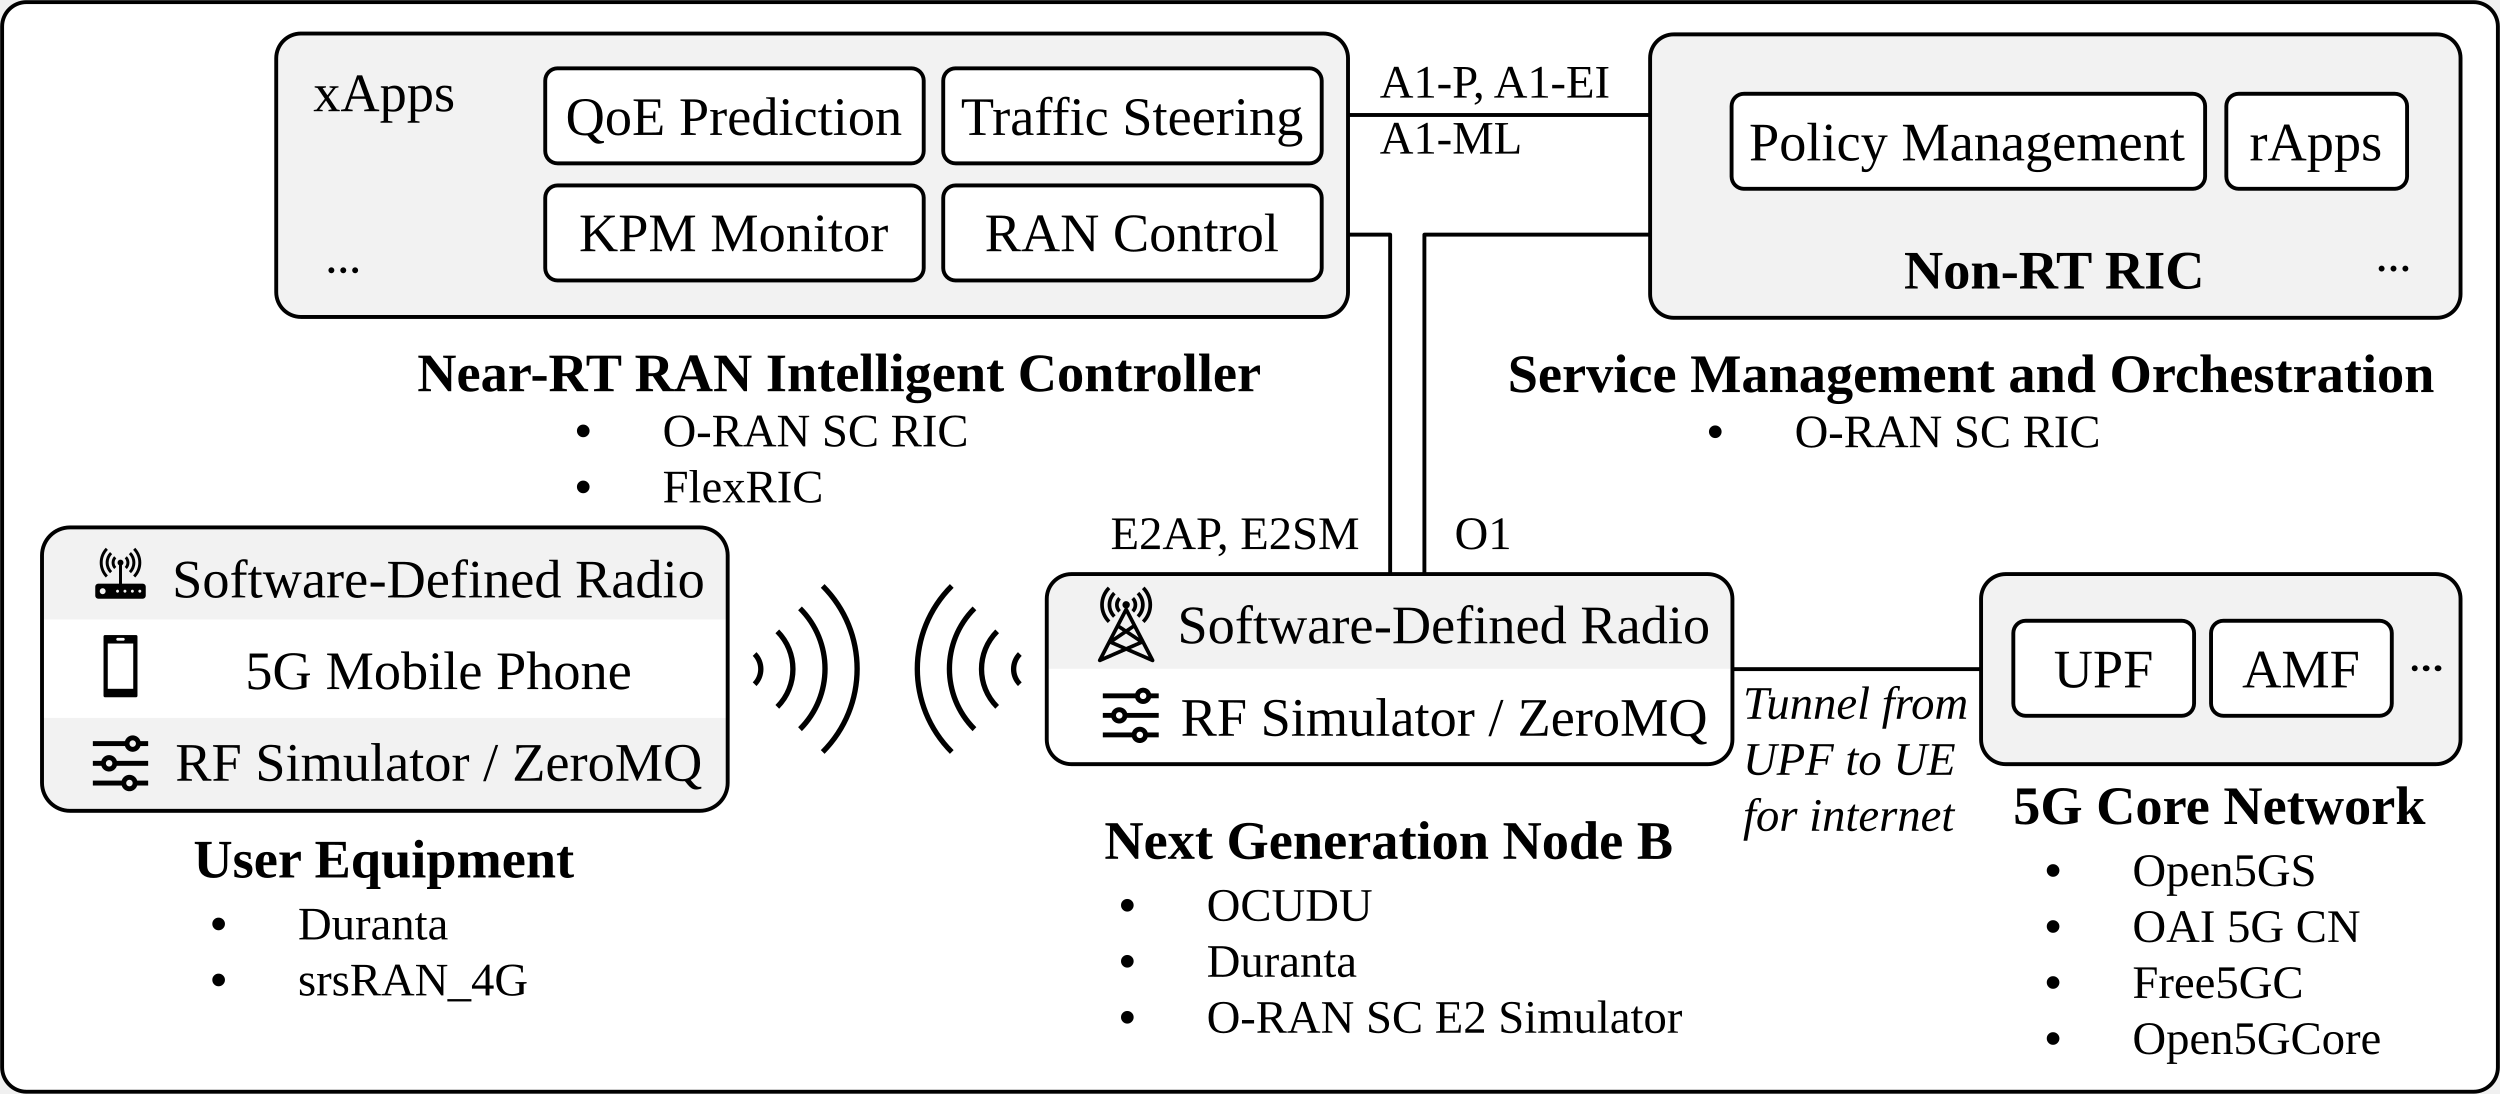
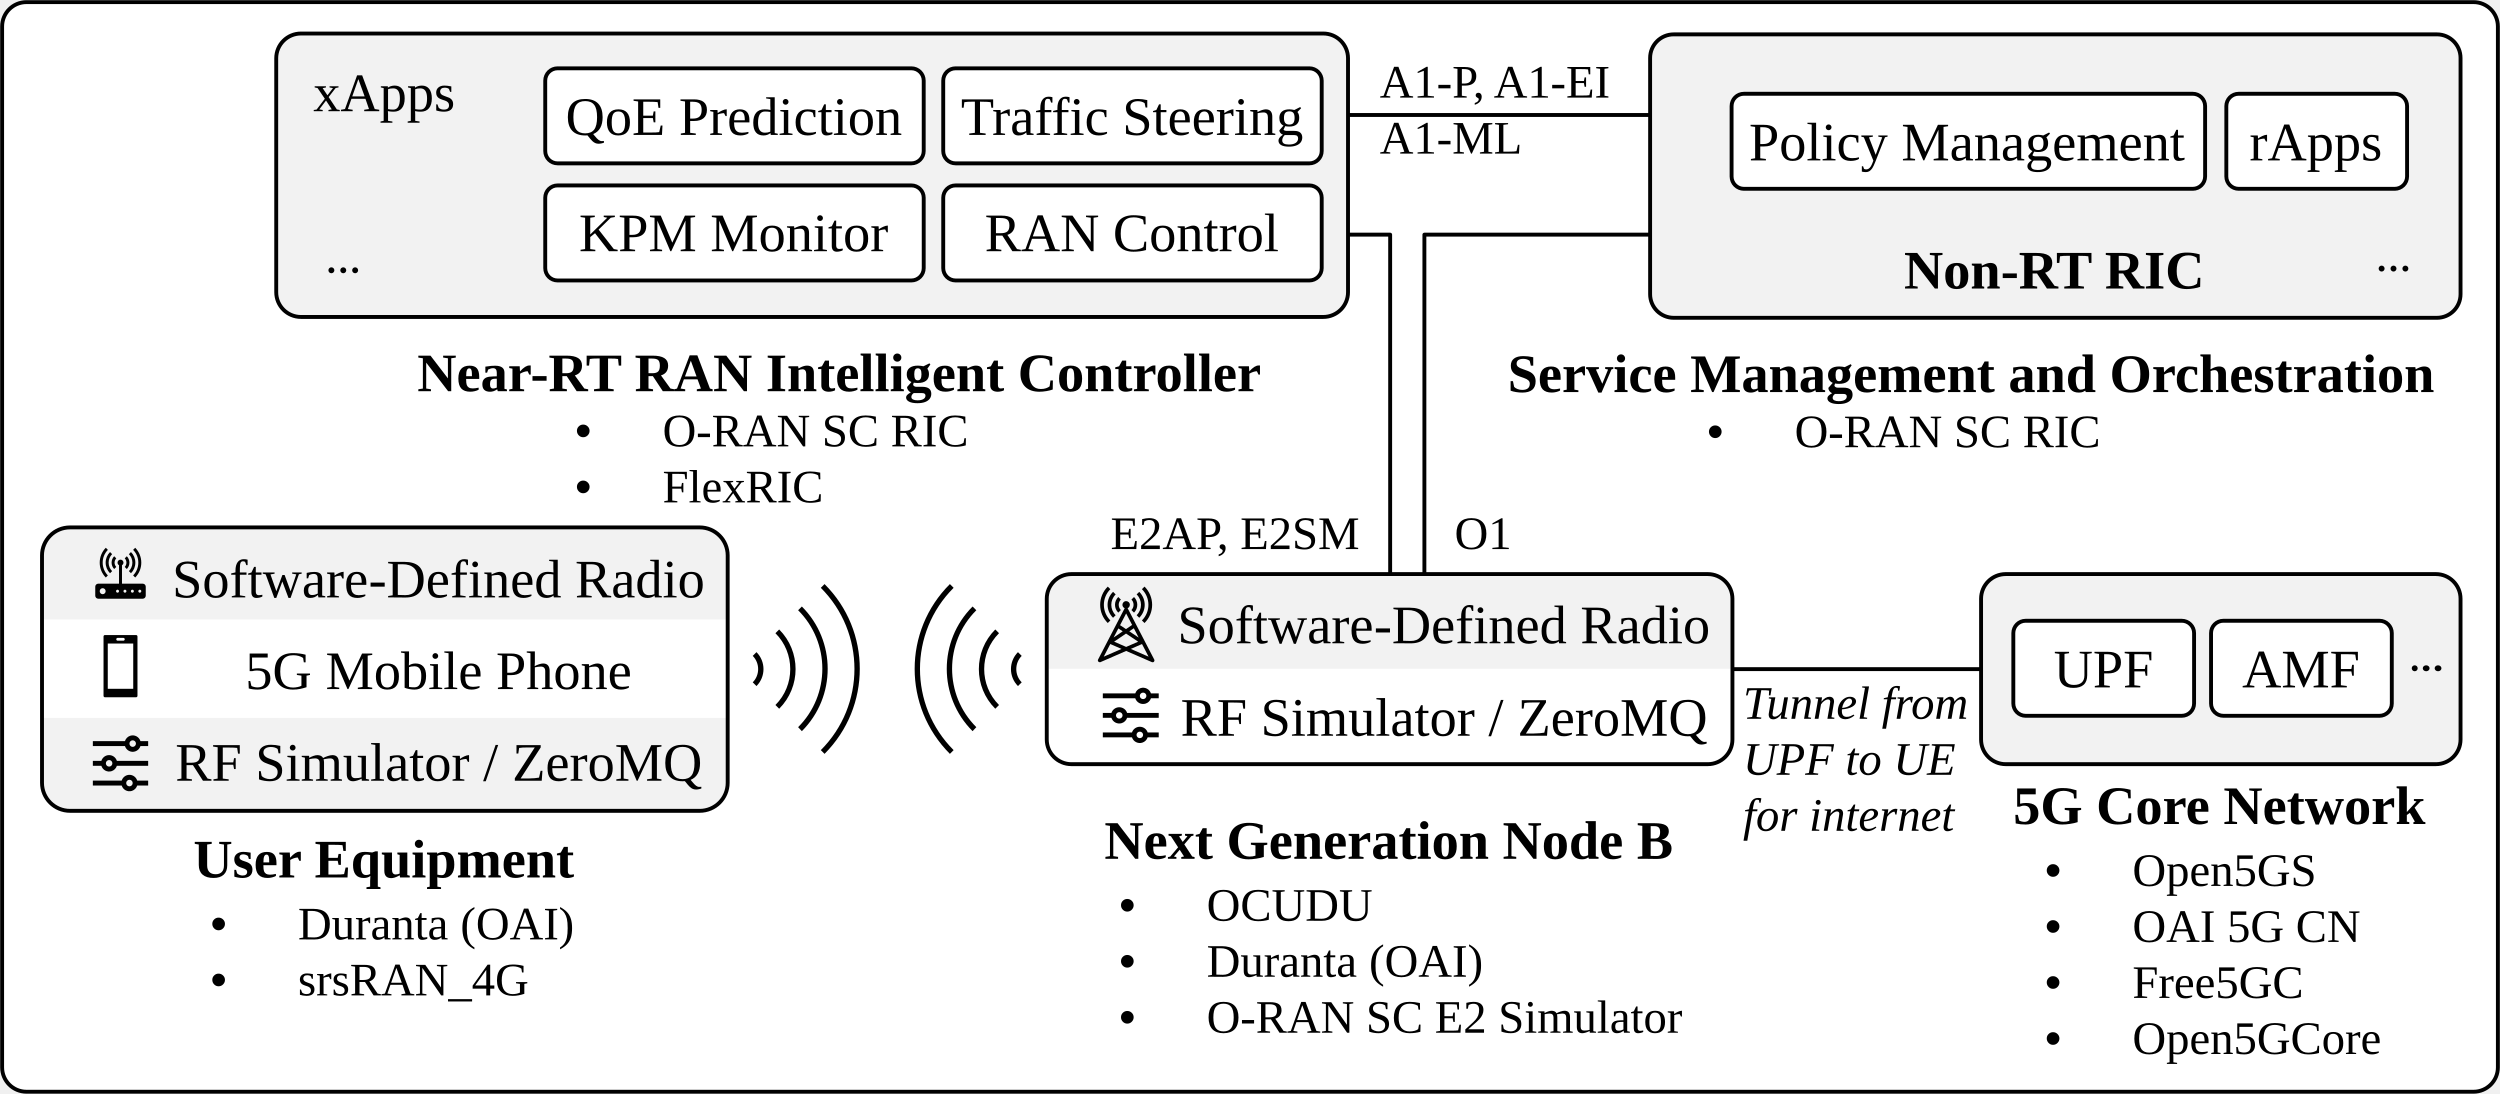
<svg xmlns="http://www.w3.org/2000/svg" width="2946" height="1289" xml:space="preserve" overflow="hidden">
  <g transform="translate(-723 -591)">
    <path d="M725 621.657C725 605.83 737.83 593 753.657 593L3637.34 593C3653.17 593 3666 605.83 3666 621.657L3666 1848.34C3666 1864.17 3653.17 1877 3637.34 1877L753.657 1877C737.83 1877 725 1864.17 725 1848.34Z" fill="#FFFFFF" fill-rule="evenodd" />
    <path d="M2667.5 659.296C2667.5 643.945 2679.94 631.5 2695.3 631.5L3594.7 631.5C3610.06 631.5 3622.5 643.945 3622.5 659.296L3622.5 937.704C3622.5 953.055 3610.06 965.5 3594.7 965.5L2695.3 965.5C2679.94 965.5 2667.5 953.055 2667.5 937.704Z" stroke="#000000" stroke-width="4.583" stroke-miterlimit="8" fill="#F2F2F2" fill-rule="evenodd" />
    <text font-family="Times New Roman,Times New Roman_MSFontService,sans-serif" font-weight="700" font-size="64" transform="matrix(1 0 0 1 2499.7 1053)">Service Management and Orchestration</text>
    <text font-family="Arial,Arial_MSFontService,sans-serif" font-weight="400" font-size="55" transform="matrix(1 0 0 1 2734.66 1118)">•</text>
    <text font-family="Times New Roman,Times New Roman_MSFontService,sans-serif" font-weight="400" font-size="55" transform="matrix(1 0 0 1 2837.79 1118)">O</text>
    <text font-family="Times New Roman,Times New Roman_MSFontService,sans-serif" font-weight="400" font-size="55" transform="matrix(1 0 0 1 2877.32 1118)">-</text>
    <text font-family="Times New Roman,Times New Roman_MSFontService,sans-serif" font-weight="400" font-size="55" transform="matrix(1 0 0 1 2895.65 1118)">RAN SC RIC</text>
    <text font-family="Times New Roman,Times New Roman_MSFontService,sans-serif" font-weight="700" font-size="64" transform="matrix(1 0 0 1 2966.67 931)">Non</text>
    <text font-family="Times New Roman,Times New Roman_MSFontService,sans-serif" font-weight="700" font-size="64" transform="matrix(1 0 0 1 3080.68 931)">-</text>
    <text font-family="Times New Roman,Times New Roman_MSFontService,sans-serif" font-weight="700" font-size="64" transform="matrix(1 0 0 1 3101.88 931)">RT RIC</text>
    <path d="M725.5 622.158C725.5 606.331 738.331 593.5 754.158 593.5L3637.84 593.5C3653.67 593.5 3666.5 606.331 3666.5 622.158L3666.5 1848.84C3666.5 1864.67 3653.67 1877.5 3637.84 1877.5L754.158 1877.5C738.331 1877.5 725.5 1864.67 725.5 1848.84Z" stroke="#000000" stroke-width="4.583" stroke-miterlimit="8" fill="none" fill-rule="evenodd" />
    <text font-family="Times New Roman,Times New Roman_MSFontService,sans-serif" font-weight="700" font-size="64" transform="matrix(1 0 0 1 950.914 1625)">User Equipment</text>
    <path d="M772 1243.62C772 1226.16 786.155 1212 803.617 1212L1548.38 1212C1565.84 1212 1580 1226.16 1580 1243.62L1580 1514.38C1580 1531.84 1565.84 1546 1548.38 1546L803.617 1546C786.155 1546 772 1531.84 772 1514.38Z" fill="#F2F2F2" fill-rule="evenodd" />
    <rect x="772" y="1321" width="808" height="116" fill="#FFFFFF" />
    <path d="M772.5 1245.5C772.5 1227.27 787.273 1212.5 805.496 1212.5L1547.5 1212.5C1565.73 1212.5 1580.5 1227.27 1580.5 1245.5L1580.5 1513.5C1580.5 1531.73 1565.73 1546.5 1547.5 1546.5L805.496 1546.5C787.273 1546.5 772.5 1531.73 772.5 1513.5Z" stroke="#000000" stroke-width="4.583" stroke-miterlimit="8" fill="none" fill-rule="evenodd" />
    <text font-family="Times New Roman,Times New Roman_MSFontService,sans-serif" font-weight="400" font-size="64" transform="matrix(1 0 0 1 929.584 1511)">RF Simulator / </text>
    <text font-family="Times New Roman,Times New Roman_MSFontService,sans-serif" font-weight="400" font-size="64" transform="matrix(1 0 0 1 1326.62 1511)">ZeroMQ</text>
    <text font-family="Times New Roman,Times New Roman_MSFontService,sans-serif" font-weight="400" font-size="64" transform="matrix(1 0 0 1 1012.08 1403)">5G </text>
    <text font-family="Times New Roman,Times New Roman_MSFontService,sans-serif" font-weight="400" font-size="64" transform="matrix(1 0 0 1 1106.62 1403)">Mobile Phone</text>
    <text font-family="Times New Roman,Times New Roman_MSFontService,sans-serif" font-weight="400" font-size="64" transform="matrix(1 0 0 1 925.86 1295)">Software</text>
    <text font-family="Times New Roman,Times New Roman_MSFontService,sans-serif" font-weight="400" font-size="64" transform="matrix(1 0 0 1 1157.32 1295)">-</text>
    <text font-family="Times New Roman,Times New Roman_MSFontService,sans-serif" font-weight="400" font-size="64" transform="matrix(1 0 0 1 1178.52 1295)">Defined Radio</text>
    <g>
      <g>
        <g>
          <path d="M55 66.666 25 66.666 25 13.333 55 13.333 55 66.666ZM36.666 6.667 43.333 6.667C44.25 6.667 45 7.417 45 8.333 45 9.25 44.25 10 43.333 10L36.666 10C35.75 10 35 9.25 35 8.333 35 7.417 35.75 6.667 36.666 6.667ZM58.333 3.333 21.667 3.333C20.75 3.333 20 4.083 20 5L20 75C20 75.916 20.75 76.666 21.667 76.666L58.333 76.666C59.25 76.666 60 75.916 60 75L60 5C60 4.083 59.25 3.333 58.333 3.333Z" transform="matrix(1 0 0 1 825 1336)" />
        </g>
      </g>
    </g>
    <g>
      <g>
        <g>
          <path d="M69.516 20.125C67.928 15.076 62.547 12.271 57.499 13.86 54.512 14.799 52.173 17.139 51.233 20.125L13.417 20.125 13.417 25.875 51.233 25.875C52.822 30.924 58.202 33.729 63.251 32.14 66.237 31.201 68.577 28.861 69.516 25.875L78.583 25.875 78.583 20.125ZM60.375 26.833C58.258 26.833 56.541 25.117 56.541 23 56.541 20.883 58.258 19.167 60.375 19.167 62.492 19.167 64.208 20.883 64.208 23 64.208 25.117 62.492 26.833 60.375 26.833Z" transform="matrix(1 0 0 1.01087 819 1444)" />
          <path d="M56.541 59.416C52.358 59.422 48.66 62.136 47.4 66.125L13.417 66.125 13.417 71.875 47.4 71.875C48.988 76.924 54.369 79.729 59.418 78.14 62.404 77.201 64.743 74.861 65.683 71.875L78.583 71.875 78.583 66.125 65.683 66.125C64.423 62.136 60.725 59.422 56.541 59.416ZM56.541 72.833C54.425 72.833 52.708 71.117 52.708 69 52.708 66.883 54.425 65.166 56.541 65.166 58.659 65.166 60.375 66.883 60.375 69 60.375 71.117 58.659 72.833 56.541 72.833Z" transform="matrix(1 0 0 1.01087 819 1444)" />
          <path d="M32.583 36.417C28.4 36.422 24.702 39.136 23.442 43.125L13.417 43.125 13.417 48.875 23.442 48.875C25.03 53.924 30.411 56.729 35.459 55.14 38.446 54.201 40.785 51.861 41.725 48.875L78.583 48.875 78.583 43.125 41.725 43.125C40.465 39.136 36.767 36.422 32.583 36.417ZM32.583 49.833C30.466 49.833 28.75 48.117 28.75 46 28.75 43.883 30.466 42.167 32.583 42.167 34.7 42.167 36.417 43.883 36.417 46 36.417 48.117 34.7 49.833 32.583 49.833Z" transform="matrix(1 0 0 1.01087 819 1444)" />
        </g>
      </g>
    </g>
    <g>
      <g>
        <g>
          <path d="M34.563 37.1 37.013 34.65C35.788 33.338 35 31.588 35 29.663 35 27.738 35.788 25.988 37.013 24.675L34.563 22.225C32.638 24.15 31.5 26.775 31.5 29.663 31.5 32.55 32.638 35.175 34.563 37.1Z" transform="matrix(1 0 0 1.0119 823 1224)" />
          <path d="M29.663 42 32.113 39.55C29.575 37.013 28 33.513 28 29.663 28 25.813 29.575 22.313 32.113 19.775L29.663 17.325C26.425 20.475 24.5 24.85 24.5 29.663 24.5 34.475 26.425 38.85 29.663 42Z" transform="matrix(1 0 0 1.0119 823 1224)" />
          <path d="M27.125 44.538C23.363 40.775 21 35.525 21 29.663 21 23.8 23.363 18.638 27.125 14.787L24.675 12.338C20.213 16.8 17.5 22.925 17.5 29.663 17.5 36.4 20.213 42.525 24.675 46.988L27.125 44.538Z" transform="matrix(1 0 0 1.0119 823 1224)" />
          <path d="M49.438 37.1C51.363 35.175 52.5 32.55 52.5 29.663 52.5 26.775 51.363 24.15 49.438 22.225L46.988 24.675C48.213 25.9 49 27.65 49 29.663 49 31.675 48.213 33.338 46.988 34.65L49.438 37.1Z" transform="matrix(1 0 0 1.0119 823 1224)" />
          <path d="M51.888 39.55 54.338 42C57.575 38.85 59.5 34.475 59.5 29.663 59.5 24.85 57.575 20.475 54.338 17.325L51.888 19.775C54.425 22.313 56 25.813 56 29.663 56 33.513 54.425 37.013 51.888 39.55Z" transform="matrix(1 0 0 1.0119 823 1224)" />
          <path d="M56.875 44.538 59.325 46.988C63.788 42.525 66.5 36.4 66.5 29.663 66.5 22.925 63.788 16.8 59.325 12.338L56.875 14.787C60.638 18.55 63 23.8 63 29.663 63 35.525 60.638 40.688 56.875 44.538Z" transform="matrix(1 0 0 1.0119 823 1224)" />
          <path d="M64.75 64.663C63.788 64.663 63 63.875 63 62.913 63 61.95 63.788 61.163 64.75 61.163 65.713 61.163 66.5 61.95 66.5 62.913 66.5 63.875 65.713 64.663 64.75 64.663ZM56 64.663C55.038 64.663 54.25 63.875 54.25 62.913 54.25 61.95 55.038 61.163 56 61.163 56.963 61.163 57.75 61.95 57.75 62.913 57.75 63.875 56.963 64.663 56 64.663ZM47.25 64.663C46.288 64.663 45.5 63.875 45.5 62.913 45.5 61.95 46.288 61.163 47.25 61.163 48.213 61.163 49 61.95 49 62.913 49 63.875 48.213 64.663 47.25 64.663ZM38.5 64.663C37.538 64.663 36.75 63.875 36.75 62.913 36.75 61.95 37.538 61.163 38.5 61.163 39.463 61.163 40.25 61.95 40.25 62.913 40.25 63.875 39.463 64.663 38.5 64.663ZM21 66.413C19.075 66.413 17.5 64.838 17.5 62.913 17.5 60.988 19.075 59.413 21 59.413 22.925 59.413 24.5 60.988 24.5 62.913 24.5 64.838 22.925 66.413 21 66.413ZM68.25 54.163 43.75 54.163 43.75 32.638C44.8 32.025 45.5 30.888 45.5 29.663 45.5 27.738 43.925 26.163 42 26.163 40.075 26.163 38.5 27.738 38.5 29.663 38.5 30.975 39.2 32.113 40.25 32.638L40.25 54.163 15.75 54.163C13.825 54.163 12.25 55.738 12.25 57.663L12.25 68.163C12.25 70.088 13.825 71.663 15.75 71.663L68.25 71.663C70.175 71.663 71.75 70.088 71.75 68.163L71.75 57.663C71.75 55.738 70.175 54.163 68.25 54.163Z" transform="matrix(1 0 0 1.0119 823 1224)" />
        </g>
      </g>
    </g>
    <g>
      <g>
        <g>
          <path d="M55.681 132.754C108.531 79.904 194.098 79.904 246.948 132.754L251.352 128.35C195.985 72.983 106.329 72.983 51.277 128.35L55.681 132.754Z" transform="matrix(6.12324e-17 1 -1 6.12323e-17 1823 1228)" />
          <path d="M224.612 155.089C184.031 114.508 118.283 114.508 77.702 155.089L82.106 159.494C120.171 121.429 181.829 121.429 219.894 159.494L224.612 155.089Z" transform="matrix(6.12324e-17 1 -1 6.12323e-17 1823 1228)" />
          <path d="M109.16 186.233C132.439 162.954 170.504 162.954 193.783 186.233L198.187 181.829C172.392 156.033 130.552 156.033 104.756 181.829L109.16 186.233Z" transform="matrix(6.12324e-17 1 -1 6.12323e-17 1823 1228)" />
          <path d="M135.9 212.973C144.394 204.479 158.55 204.479 167.044 212.973L171.448 208.569C160.437 197.558 142.506 197.558 131.496 208.569L135.9 212.973Z" transform="matrix(6.12324e-17 1 -1 6.12323e-17 1823 1228)" />
        </g>
      </g>
    </g>
    <text font-family="Arial,Arial_MSFontService,sans-serif" font-weight="400" font-size="55" transform="matrix(1 0 0 1 971.009 1698)">•</text>
    <text font-family="Times New Roman,Times New Roman_MSFontService,sans-serif" font-weight="400" font-size="55" transform="matrix(1 0 0 1 1074.13 1698)">Duranta</text>
+     <text font-family="Times New Roman,Times New Roman_MSFontService,sans-serif" font-weight="400" font-size="55" transform="matrix(1 0 0 1 1265.49 1698)">(OAI</text>
+     <text font-family="Times New Roman,Times New Roman_MSFontService,sans-serif" font-weight="400" font-size="55" transform="matrix(1 0 0 1 1381.22 1698)">)</text>
    <text font-family="Arial,Arial_MSFontService,sans-serif" font-weight="400" font-size="55" transform="matrix(1 0 0 1 971.009 1764)">•</text>
-     <text font-family="Times New Roman,Times New Roman_MSFontService,sans-serif" font-weight="400" font-size="55" transform="matrix(1 0 0 1 1074.13 1764)">srsRAN</text>
-     <text font-family="Times New Roman,Times New Roman_MSFontService,sans-serif" font-weight="400" font-size="55" transform="matrix(1 0 0 1 1250.59 1764)">_</text>
-     <text font-family="Times New Roman,Times New Roman_MSFontService,sans-serif" font-weight="400" font-size="55" transform="matrix(1 0 0 1 1278.09 1764)">4G</text>
+     <text font-family="Times New Roman,Times New Roman_MSFontService,sans-serif" font-weight="400" font-size="55" transform="matrix(1 0 0 1 1074.13 1764)">srsRAN_4G</text>
    <text font-family="Times New Roman,Times New Roman_MSFontService,sans-serif" font-weight="700" font-size="64" transform="matrix(1 0 0 1 2024.4 1603)">Next Generation Node B</text>
    <g>
      <g>
        <g>
          <path d="M55.681 132.754C108.531 79.904 194.098 79.904 246.948 132.754L251.352 128.35C195.986 72.983 106.329 72.983 51.277 128.35L55.681 132.754Z" transform="matrix(1.83697e-16 1 1 -1.83697e-16 1714 1228)" />
          <path d="M224.613 155.09C184.031 114.508 118.283 114.508 77.702 155.09L82.106 159.494C120.171 121.429 181.829 121.429 219.894 159.494L224.613 155.09Z" transform="matrix(1.83697e-16 1 1 -1.83697e-16 1714 1228)" />
          <path d="M109.16 186.233C132.44 162.954 170.504 162.954 193.783 186.233L198.188 181.829C172.392 156.033 130.552 156.033 104.756 181.829L109.16 186.233Z" transform="matrix(1.83697e-16 1 1 -1.83697e-16 1714 1228)" />
          <path d="M135.9 212.973C144.394 204.479 158.55 204.479 167.044 212.973L171.448 208.569C160.438 197.558 142.506 197.558 131.496 208.569L135.9 212.973Z" transform="matrix(1.83697e-16 1 1 -1.83697e-16 1714 1228)" />
        </g>
      </g>
    </g>
    <path d="M1956 1296.06C1956 1280.01 1969.01 1267 1985.06 1267L2734.94 1267C2750.99 1267 2764 1280.01 2764 1296.06L2764 1461.94C2764 1477.99 2750.99 1491 2734.94 1491L1985.06 1491C1969.01 1491 1956 1477.99 1956 1461.94Z" fill="#F2F2F2" fill-rule="evenodd" />
    <path d="M31.828 0 775.172 0C792.75-6.42139e-15 807 14.25 807 31.828L807 111 0 111 0 31.828C-6.42137e-15 14.25 14.25 0 31.828 0Z" fill="#FFFFFF" fill-rule="evenodd" transform="matrix(1 0 0 -1 1957 1490)" />
    <path d="M1956.5 1296.56C1956.5 1280.51 1969.51 1267.5 1985.56 1267.5L2735.44 1267.5C2751.49 1267.5 2764.5 1280.51 2764.5 1296.56L2764.5 1462.44C2764.5 1478.49 2751.49 1491.5 2735.44 1491.5L1985.56 1491.5C1969.51 1491.5 1956.5 1478.49 1956.5 1462.44Z" stroke="#000000" stroke-width="4.583" stroke-miterlimit="8" fill="none" fill-rule="evenodd" />
    <text font-family="Times New Roman,Times New Roman_MSFontService,sans-serif" font-weight="400" font-size="64" transform="matrix(1 0 0 1 2110.51 1349)">Software</text>
    <text font-family="Times New Roman,Times New Roman_MSFontService,sans-serif" font-weight="400" font-size="64" transform="matrix(1 0 0 1 2341.96 1349)">-</text>
    <text font-family="Times New Roman,Times New Roman_MSFontService,sans-serif" font-weight="400" font-size="64" transform="matrix(1 0 0 1 2363.16 1349)">Defined Radio</text>
    <g>
      <g>
        <g>
          <path d="M43.333 37.917 46.367 34.883C43.043 31.438 43.043 25.979 46.367 22.533L43.333 19.5C38.277 24.598 38.277 32.819 43.333 37.917Z" transform="matrix(1.00962 0 0 1 1997 1275)" />
          <path d="M37.267 43.983 40.3 40.95C33.539 34.232 33.504 23.305 40.222 16.544 40.248 16.518 40.274 16.492 40.3 16.467L37.267 13.433C28.831 21.75 28.734 35.331 37.051 43.767 37.122 43.84 37.194 43.912 37.267 43.983Z" transform="matrix(1.00962 0 0 1 1997 1275)" />
          <path d="M34.125 47.125C24.012 36.93 24.012 20.487 34.125 10.292L31.092 7.258C19.245 19.104 19.244 38.31 31.09 50.156 31.09 50.157 31.091 50.158 31.092 50.158Z" transform="matrix(1.00962 0 0 1 1997 1275)" />
          <path d="M61.75 37.917C66.806 32.819 66.806 24.598 61.75 19.5L58.717 22.533C60.337 24.178 61.233 26.4 61.208 28.708 61.212 31.012 60.319 33.227 58.717 34.883Z" transform="matrix(1.00962 0 0 1 1997 1275)" />
          <path d="M64.783 40.95 67.817 43.983C76.253 35.666 76.35 22.085 68.033 13.649 67.961 13.577 67.889 13.505 67.817 13.433L64.783 16.467C71.544 23.185 71.579 34.111 64.861 40.872 64.835 40.898 64.809 40.924 64.783 40.95Z" transform="matrix(1.00962 0 0 1 1997 1275)" />
          <path d="M70.958 47.125 73.992 50.158C85.838 38.313 85.839 19.107 73.994 7.261 73.993 7.26 73.993 7.259 73.992 7.258L70.958 10.292C81.071 20.487 81.071 36.93 70.958 47.125Z" transform="matrix(1.00962 0 0 1 1997 1275)" />
          <path d="M85.584 93.936 85.584 93.936C85.55 93.744 85.488 93.557 85.399 93.383 85.399 93.383 85.399 93.383 85.399 93.319L54.524 33.193C54.43 33.017 54.31 32.856 54.167 32.717 56.385 31.819 57.456 29.293 56.559 27.075 55.661 24.856 53.135 23.785 50.917 24.683 48.698 25.58 47.627 28.106 48.525 30.325 48.965 31.413 49.828 32.276 50.917 32.717 50.801 32.844 50.703 32.986 50.624 33.139L19.749 93.264C19.749 93.264 19.749 93.264 19.749 93.329 19.66 93.503 19.598 93.689 19.565 93.882L19.565 93.882C19.538 94.061 19.538 94.244 19.565 94.424 19.565 94.424 19.565 94.51 19.565 94.553 19.595 94.729 19.645 94.9 19.717 95.063 19.717 95.063 19.717 95.063 19.717 95.063 19.717 95.063 19.825 95.214 19.868 95.301 19.934 95.41 20.007 95.515 20.085 95.615L20.085 95.615C20.14 95.662 20.198 95.705 20.258 95.745 20.352 95.834 20.453 95.914 20.562 95.984 20.646 96.028 20.733 96.067 20.822 96.103L21.147 96.222 21.428 96.222 21.667 96.417 21.818 96.417 21.959 96.417C22.158 96.398 22.352 96.347 22.533 96.265L52.563 83.059 82.55 96.233C82.822 96.357 83.118 96.419 83.417 96.417L83.417 96.417C83.596 96.414 83.775 96.388 83.948 96.341L84.099 96.341C84.237 96.289 84.371 96.227 84.5 96.157L84.598 96.092C84.739 96.002 84.87 95.897 84.988 95.778L84.988 95.778C85.072 95.672 85.148 95.559 85.215 95.442 85.262 95.372 85.306 95.3 85.345 95.225 85.345 95.225 85.345 95.225 85.345 95.225 85.418 95.059 85.469 94.884 85.497 94.705 85.497 94.705 85.497 94.629 85.497 94.586 85.565 94.376 85.594 94.156 85.584 93.936ZM67.167 67.34 56.225 59.941 61.501 56.333ZM52.542 38.87 59.508 52.423 52.379 57.33 45.879 52.997C45.738 52.898 45.585 52.818 45.424 52.758ZM43.463 56.539 48.544 59.973 37.917 67.264ZM26.379 89.819 34.028 74.913 47.168 80.687ZM38.502 72.15 52.401 62.584 66.571 72.172 52.563 78.325ZM75.335 88.335 57.948 80.698 71.067 74.934 78.704 89.808Z" transform="matrix(1.00962 0 0 1 1997 1275)" />
        </g>
      </g>
    </g>
    <text font-family="Times New Roman,Times New Roman_MSFontService,sans-serif" font-weight="400" font-size="64" transform="matrix(1 0 0 1 2114.23 1458)">RF Simulator / </text>
    <text font-family="Times New Roman,Times New Roman_MSFontService,sans-serif" font-weight="400" font-size="64" transform="matrix(1 0 0 1 2511.26 1458)">ZeroMQ</text>
    <g>
      <g>
        <g>
          <path d="M69.516 20.125C67.928 15.076 62.547 12.271 57.499 13.86 54.512 14.799 52.173 17.139 51.233 20.125L13.417 20.125 13.417 25.875 51.233 25.875C52.822 30.924 58.202 33.729 63.251 32.14 66.237 31.201 68.577 28.861 69.516 25.875L78.583 25.875 78.583 20.125ZM60.375 26.833C58.258 26.833 56.541 25.117 56.541 23 56.541 20.883 58.258 19.167 60.375 19.167 62.492 19.167 64.208 20.883 64.208 23 64.208 25.117 62.492 26.833 60.375 26.833Z" transform="matrix(1.01087 0 0 1 2009 1388)" />
          <path d="M56.541 59.416C52.358 59.422 48.66 62.136 47.4 66.125L13.417 66.125 13.417 71.875 47.4 71.875C48.988 76.924 54.369 79.729 59.418 78.14 62.404 77.201 64.743 74.861 65.683 71.875L78.583 71.875 78.583 66.125 65.683 66.125C64.423 62.136 60.725 59.422 56.541 59.416ZM56.541 72.833C54.425 72.833 52.708 71.117 52.708 69 52.708 66.883 54.425 65.166 56.541 65.166 58.659 65.166 60.375 66.883 60.375 69 60.375 71.117 58.659 72.833 56.541 72.833Z" transform="matrix(1.01087 0 0 1 2009 1388)" />
          <path d="M32.583 36.417C28.4 36.422 24.702 39.136 23.442 43.125L13.417 43.125 13.417 48.875 23.442 48.875C25.03 53.924 30.411 56.729 35.459 55.14 38.446 54.201 40.785 51.861 41.725 48.875L78.583 48.875 78.583 43.125 41.725 43.125C40.465 39.136 36.767 36.422 32.583 36.417ZM32.583 49.833C30.466 49.833 28.75 48.117 28.75 46 28.75 43.883 30.466 42.167 32.583 42.167 34.7 42.167 36.417 43.883 36.417 46 36.417 48.117 34.7 49.833 32.583 49.833Z" transform="matrix(1.01087 0 0 1 2009 1388)" />
        </g>
      </g>
    </g>
    <text font-family="Arial,Arial_MSFontService,sans-serif" font-weight="400" font-size="55" transform="matrix(1 0 0 1 2041.82 1676)">•</text>
    <text font-family="Times New Roman,Times New Roman_MSFontService,sans-serif" font-weight="400" font-size="55" transform="matrix(1 0 0 1 2144.95 1676)">OCUDU</text>
    <text font-family="Arial,Arial_MSFontService,sans-serif" font-weight="400" font-size="55" transform="matrix(1 0 0 1 2041.82 1742)">•</text>
    <text font-family="Times New Roman,Times New Roman_MSFontService,sans-serif" font-weight="400" font-size="55" transform="matrix(1 0 0 1 2144.95 1742)">Duranta</text>
+     <text font-family="Times New Roman,Times New Roman_MSFontService,sans-serif" font-weight="400" font-size="55" transform="matrix(1 0 0 1 2336.3 1742)">(OAI)</text>
    <text font-family="Arial,Arial_MSFontService,sans-serif" font-weight="400" font-size="55" transform="matrix(1 0 0 1 2041.82 1808)">•</text>
    <text font-family="Times New Roman,Times New Roman_MSFontService,sans-serif" font-weight="400" font-size="55" transform="matrix(1 0 0 1 2144.95 1808)">O</text>
    <text font-family="Times New Roman,Times New Roman_MSFontService,sans-serif" font-weight="400" font-size="55" transform="matrix(1 0 0 1 2184.48 1808)">-</text>
    <text font-family="Times New Roman,Times New Roman_MSFontService,sans-serif" font-weight="400" font-size="55" transform="matrix(1 0 0 1 2202.81 1808)">RAN SC E2 Simulator</text>
    <path d="M3057 1296.06C3057 1280.01 3070.01 1267 3086.06 1267L3592.94 1267C3608.99 1267 3622 1280.01 3622 1296.06L3622 1461.94C3622 1477.99 3608.99 1491 3592.94 1491L3086.06 1491C3070.01 1491 3057 1477.99 3057 1461.94Z" fill="#F2F2F2" fill-rule="evenodd" />
    <path d="M0 0 398.877 0 398.877 59.656" stroke="#000000" stroke-width="4.583" stroke-linejoin="round" stroke-miterlimit="10" fill="none" fill-rule="evenodd" transform="matrix(-1.83697e-16 -1 -1 1.83697e-16 2361.16 1266.38)" />
    <path d="M1048.5 659.672C1048.5 643.561 1061.56 630.5 1077.67 630.5L2282.33 630.5C2298.44 630.5 2311.5 643.561 2311.5 659.672L2311.5 935.328C2311.5 951.439 2298.44 964.5 2282.33 964.5L1077.67 964.5C1061.56 964.5 1048.5 951.439 1048.5 935.328Z" stroke="#000000" stroke-width="4.583" stroke-miterlimit="8" fill="#F2F2F2" fill-rule="evenodd" />
    <text font-family="Times New Roman,Times New Roman_MSFontService,sans-serif" font-weight="700" font-size="64" transform="matrix(1 0 0 1 1214.73 1052)">Near</text>
    <text font-family="Times New Roman,Times New Roman_MSFontService,sans-serif" font-weight="700" font-size="64" transform="matrix(1 0 0 1 1348.13 1052)">-</text>
    <text font-family="Times New Roman,Times New Roman_MSFontService,sans-serif" font-weight="700" font-size="64" transform="matrix(1 0 0 1 1369.33 1052)">RT RAN Intelligent Controller</text>
    <text font-family="Arial,Arial_MSFontService,sans-serif" font-weight="400" font-size="55" transform="matrix(1 0 0 1 1400.68 1117)">•</text>
    <text font-family="Times New Roman,Times New Roman_MSFontService,sans-serif" font-weight="400" font-size="55" transform="matrix(1 0 0 1 1503.8 1117)">O</text>
    <text font-family="Times New Roman,Times New Roman_MSFontService,sans-serif" font-weight="400" font-size="55" transform="matrix(1 0 0 1 1543.34 1117)">-</text>
    <text font-family="Times New Roman,Times New Roman_MSFontService,sans-serif" font-weight="400" font-size="55" transform="matrix(1 0 0 1 1561.67 1117)">RAN SC RIC</text>
    <text font-family="Arial,Arial_MSFontService,sans-serif" font-weight="400" font-size="55" transform="matrix(1 0 0 1 1400.68 1183)">•</text>
    <text font-family="Times New Roman,Times New Roman_MSFontService,sans-serif" font-weight="400" font-size="55" transform="matrix(1 0 0 1 1503.8 1183)">FlexRIC</text>
    <path d="M2311.5 726.5 2666.97 726.5" stroke="#000000" stroke-width="4.583" stroke-miterlimit="8" fill="none" fill-rule="evenodd" />
    <path d="M1365.5 824.031C1365.5 816.006 1372.01 809.5 1380.03 809.5L1796.97 809.5C1804.99 809.5 1811.5 816.006 1811.5 824.031L1811.5 906.969C1811.5 914.994 1804.99 921.5 1796.97 921.5L1380.03 921.5C1372.01 921.5 1365.5 914.994 1365.5 906.969Z" stroke="#000000" stroke-width="4.583" stroke-miterlimit="8" fill="#FFFFFF" fill-rule="evenodd" />
    <text font-family="Times New Roman,Times New Roman_MSFontService,sans-serif" font-weight="400" font-size="64" transform="matrix(1 0 0 1 1405.28 887)">KPM Monitor</text>
    <path d="M1834.5 686.031C1834.5 678.006 1841.01 671.5 1849.03 671.5L2265.97 671.5C2273.99 671.5 2280.5 678.006 2280.5 686.031L2280.5 768.969C2280.5 776.994 2273.99 783.5 2265.97 783.5L1849.03 783.5C1841.01 783.5 1834.5 776.994 1834.5 768.969Z" stroke="#000000" stroke-width="4.583" stroke-miterlimit="8" fill="#FFFFFF" fill-rule="evenodd" />
    <text font-family="Times New Roman,Times New Roman_MSFontService,sans-serif" font-weight="400" font-size="64" transform="matrix(1 0 0 1 1855.3 750)">Traffic Steering</text>
    <path d="M1365.5 686.031C1365.5 678.006 1372.01 671.5 1380.03 671.5L1796.97 671.5C1804.99 671.5 1811.5 678.006 1811.5 686.031L1811.5 768.969C1811.5 776.994 1804.99 783.5 1796.97 783.5L1380.03 783.5C1372.01 783.5 1365.5 776.994 1365.5 768.969Z" stroke="#000000" stroke-width="4.583" stroke-miterlimit="8" fill="#FFFFFF" fill-rule="evenodd" />
    <text font-family="Times New Roman,Times New Roman_MSFontService,sans-serif" font-weight="400" font-size="64" transform="matrix(1 0 0 1 1389.53 750)">QoE</text>
    <text font-family="Times New Roman,Times New Roman_MSFontService,sans-serif" font-weight="400" font-size="64" transform="matrix(1 0 0 1 1523.02 750)">Prediction</text>
    <path d="M1834.5 824.031C1834.5 816.006 1841.01 809.5 1849.03 809.5L2265.97 809.5C2273.99 809.5 2280.5 816.006 2280.5 824.031L2280.5 906.969C2280.5 914.994 2273.99 921.5 2265.97 921.5L1849.03 921.5C1841.01 921.5 1834.5 914.994 1834.5 906.969Z" stroke="#000000" stroke-width="4.583" stroke-miterlimit="8" fill="#FFFFFF" fill-rule="evenodd" />
    <text font-family="Times New Roman,Times New Roman_MSFontService,sans-serif" font-weight="400" font-size="64" transform="matrix(1 0 0 1 1883.38 887)">RAN Control</text>
    <path d="M3346.5 716.031C3346.5 708.006 3353.01 701.5 3361.03 701.5L3544.97 701.5C3552.99 701.5 3559.5 708.006 3559.5 716.031L3559.5 798.969C3559.5 806.995 3552.99 813.5 3544.97 813.5L3361.03 813.5C3353.01 813.5 3346.5 806.995 3346.5 798.969Z" stroke="#000000" stroke-width="4.583" stroke-miterlimit="8" fill="#FFFFFF" fill-rule="evenodd" />
    <text font-family="Times New Roman,Times New Roman_MSFontService,sans-serif" font-weight="400" font-size="64" transform="matrix(1 0 0 1 3373.75 780)">rApps</text>
    <path d="M2763.5 716.031C2763.5 708.006 2770.01 701.5 2778.03 701.5L3306.97 701.5C3314.99 701.5 3321.5 708.006 3321.5 716.031L3321.5 798.969C3321.5 806.994 3314.99 813.5 3306.97 813.5L2778.03 813.5C2770.01 813.5 2763.5 806.994 2763.5 798.969Z" stroke="#000000" stroke-width="4.583" stroke-miterlimit="8" fill="#FFFFFF" fill-rule="evenodd" />
    <text font-family="Times New Roman,Times New Roman_MSFontService,sans-serif" font-weight="400" font-size="64" transform="matrix(1 0 0 1 2784.03 780)">Policy Management</text>
    <text font-family="Times New Roman,Times New Roman_MSFontService,sans-serif" font-weight="400" font-size="64" transform="matrix(1 0 0 1 1092.15 722)">xApps</text>
    <path d="M0 3.5C-8.91223e-16 1.567 1.567 0 3.5 0 5.433 -8.91177e-16 7 1.567 7 3.5 7 5.433 5.433 7 3.5 7 1.567 7-1.33683e-15 5.433 0 3.5Z" fill-rule="evenodd" transform="matrix(1 0 0 -1 3526 911)" />
    <path d="M0 3.5C-8.91223e-16 1.567 1.567 0 3.5 0 5.433 -8.91177e-16 7 1.567 7 3.5 7 5.433 5.433 7 3.5 7 1.567 7-1.33683e-15 5.433 0 3.5Z" fill-rule="evenodd" transform="matrix(1 0 0 -1 3540 911)" />
    <path d="M0 3.5C-8.91177e-16 1.567 1.567 0 3.5 0 5.433 -8.91177e-16 7 1.567 7 3.5 7 5.433 5.433 7 3.5 7 1.567 7-1.33677e-15 5.433 0 3.5Z" fill-rule="evenodd" transform="matrix(1 0 0 -1 3554 911)" />
    <path d="M0 3.5C-8.91177e-16 1.567 1.567 0 3.5 0 5.433 -8.91177e-16 7 1.567 7 3.5 7 5.433 5.433 7 3.5 7 1.567 7-1.33677e-15 5.433 0 3.5Z" fill-rule="evenodd" transform="matrix(1 0 0 -1 1110 913)" />
    <path d="M0 3.5C-8.91177e-16 1.567 1.567 0 3.5 0 5.433 -8.91177e-16 7 1.567 7 3.5 7 5.433 5.433 7 3.5 7 1.567 7-1.33677e-15 5.433 0 3.5Z" fill-rule="evenodd" transform="matrix(1 0 0 -1 1124 913)" />
    <path d="M0 3.5C-8.91177e-16 1.567 1.567 0 3.5 0 5.433 -8.91177e-16 7 1.567 7 3.5 7 5.433 5.433 7 3.5 7 1.567 7-1.33677e-15 5.433 0 3.5Z" fill-rule="evenodd" transform="matrix(1 0 0 -1 1138 913)" />
    <text font-family="Times New Roman,Times New Roman_MSFontService,sans-serif" font-style="italic" font-weight="400" font-size="55" transform="matrix(1 0 0 1 2776.94 1438)">Tunnel from </text>
    <text font-family="Times New Roman,Times New Roman_MSFontService,sans-serif" font-style="italic" font-weight="400" font-size="55" transform="matrix(1 0 0 1 2776.94 1504)">UPF to UE</text>
    <text font-family="Times New Roman,Times New Roman_MSFontService,sans-serif" font-style="italic" font-weight="400" font-size="55" transform="matrix(1 0 0 1 2776.94 1570)">for internet</text>
    <path d="M2764.5 1379.5 3057.07 1379.5" stroke="#000000" stroke-width="4.583" stroke-miterlimit="8" fill="none" fill-rule="evenodd" />
    <path d="M3057.5 1296.56C3057.5 1280.51 3070.51 1267.5 3086.56 1267.5L3593.44 1267.5C3609.49 1267.5 3622.5 1280.51 3622.5 1296.56L3622.5 1462.44C3622.5 1478.49 3609.49 1491.5 3593.44 1491.5L3086.56 1491.5C3070.51 1491.5 3057.5 1478.49 3057.5 1462.44Z" stroke="#000000" stroke-width="4.583" stroke-miterlimit="8" fill="none" fill-rule="evenodd" />
    <path d="M0 3.5C-8.91177e-16 1.567 1.567 0 3.5 0 5.433 -8.91177e-16 7 1.567 7 3.5 7 5.433 5.433 7 3.5 7 1.567 7-1.33677e-15 5.433 0 3.5Z" fill-rule="evenodd" transform="matrix(1 0 0 -1 3565 1382)" />
    <path d="M0 3.5C-1.01849e-15 1.567 1.791 0 4 0 6.209 -8.91177e-16 8 1.567 8 3.5 8 5.433 6.209 7 4 7 1.791 7-1.52774e-15 5.433 0 3.5Z" fill-rule="evenodd" transform="matrix(1 0 0 -1 3578 1382)" />
    <path d="M0 3.5C-1.01854e-15 1.567 1.791 0 4 0 6.209 -8.91177e-16 8 1.567 8 3.5 8 5.433 6.209 7 4 7 1.791 7-1.52781e-15 5.433 0 3.5Z" fill-rule="evenodd" transform="matrix(1 0 0 -1 3592 1382)" />
    <path d="M3095.5 1337.03C3095.5 1329.01 3102.01 1322.5 3110.03 1322.5L3293.97 1322.5C3301.99 1322.5 3308.5 1329.01 3308.5 1337.03L3308.5 1419.97C3308.5 1427.99 3301.99 1434.5 3293.97 1434.5L3110.03 1434.5C3102.01 1434.5 3095.5 1427.99 3095.5 1419.97Z" stroke="#000000" stroke-width="4.583" stroke-miterlimit="8" fill="#FFFFFF" fill-rule="evenodd" />
    <text font-family="Times New Roman,Times New Roman_MSFontService,sans-serif" font-weight="400" font-size="64" transform="matrix(1 0 0 1 3143.07 1401)">UPF</text>
    <path d="M3328.5 1337.03C3328.5 1329.01 3335.01 1322.5 3343.03 1322.5L3526.97 1322.5C3534.99 1322.5 3541.5 1329.01 3541.5 1337.03L3541.5 1419.97C3541.5 1427.99 3534.99 1434.5 3526.97 1434.5L3343.03 1434.5C3335.01 1434.5 3328.5 1427.99 3328.5 1419.97Z" stroke="#000000" stroke-width="4.583" stroke-miterlimit="8" fill="#FFFFFF" fill-rule="evenodd" />
    <text font-family="Times New Roman,Times New Roman_MSFontService,sans-serif" font-weight="400" font-size="64" transform="matrix(1 0 0 1 3365.13 1401)">AMF</text>
    <text font-family="Arial,Arial_MSFontService,sans-serif" font-weight="400" font-size="55" transform="matrix(1 0 0 1 3132.73 1635)">•</text>
    <text font-family="Times New Roman,Times New Roman_MSFontService,sans-serif" font-weight="400" font-size="55" transform="matrix(1 0 0 1 3235.85 1635)">Open5GS</text>
    <text font-family="Arial,Arial_MSFontService,sans-serif" font-weight="400" font-size="55" transform="matrix(1 0 0 1 3132.73 1701)">•</text>
    <text font-family="Times New Roman,Times New Roman_MSFontService,sans-serif" font-weight="400" font-size="55" transform="matrix(1 0 0 1 3235.85 1701)">OAI 5G CN</text>
    <text font-family="Arial,Arial_MSFontService,sans-serif" font-weight="400" font-size="55" transform="matrix(1 0 0 1 3132.73 1767)">•</text>
    <text font-family="Times New Roman,Times New Roman_MSFontService,sans-serif" font-weight="400" font-size="55" transform="matrix(1 0 0 1 3235.85 1767)">Free5GC</text>
    <text font-family="Arial,Arial_MSFontService,sans-serif" font-weight="400" font-size="55" transform="matrix(1 0 0 1 3132.73 1833)">•</text>
    <text font-family="Times New Roman,Times New Roman_MSFontService,sans-serif" font-weight="400" font-size="55" transform="matrix(1 0 0 1 3235.85 1833)">Open5GCore</text>
    <text font-family="Times New Roman,Times New Roman_MSFontService,sans-serif" font-weight="700" font-size="64" transform="matrix(1 0 0 1 3095.37 1562)">5G Core Network</text>
    <text font-family="Times New Roman,Times New Roman_MSFontService,sans-serif" font-weight="400" font-size="55" transform="matrix(1 0 0 1 2348.9 706)">A1</text>
    <text font-family="Times New Roman,Times New Roman_MSFontService,sans-serif" font-weight="400" font-size="55" transform="matrix(1 0 0 1 2415.93 706)">-</text>
    <text font-family="Times New Roman,Times New Roman_MSFontService,sans-serif" font-weight="400" font-size="55" transform="matrix(1 0 0 1 2434.26 706)">P, A1</text>
    <text font-family="Times New Roman,Times New Roman_MSFontService,sans-serif" font-weight="400" font-size="55" transform="matrix(1 0 0 1 2550.04 706)">-</text>
    <text font-family="Times New Roman,Times New Roman_MSFontService,sans-serif" font-weight="400" font-size="55" transform="matrix(1 0 0 1 2568.37 706)">EI</text>
    <text font-family="Times New Roman,Times New Roman_MSFontService,sans-serif" font-weight="400" font-size="55" transform="matrix(1 0 0 1 2348.9 772)">A1</text>
    <text font-family="Times New Roman,Times New Roman_MSFontService,sans-serif" font-weight="400" font-size="55" transform="matrix(1 0 0 1 2415.93 772)">-</text>
    <text font-family="Times New Roman,Times New Roman_MSFontService,sans-serif" font-weight="400" font-size="55" transform="matrix(1 0 0 1 2434.26 772)">ML</text>
    <text font-family="Times New Roman,Times New Roman_MSFontService,sans-serif" font-weight="400" font-size="55" transform="matrix(1 0 0 1 2031.67 1238)">E2AP, E2SM</text>
    <path d="M2401.5 1266.98 2401.5 867.5 2667.75 867.5" stroke="#000000" stroke-width="4.583" stroke-linejoin="round" stroke-miterlimit="10" fill="none" fill-rule="evenodd" />
    <text font-family="Times New Roman,Times New Roman_MSFontService,sans-serif" font-weight="400" font-size="55" transform="matrix(1 0 0 1 2437.06 1238)">O1</text>
  </g>
</svg>
